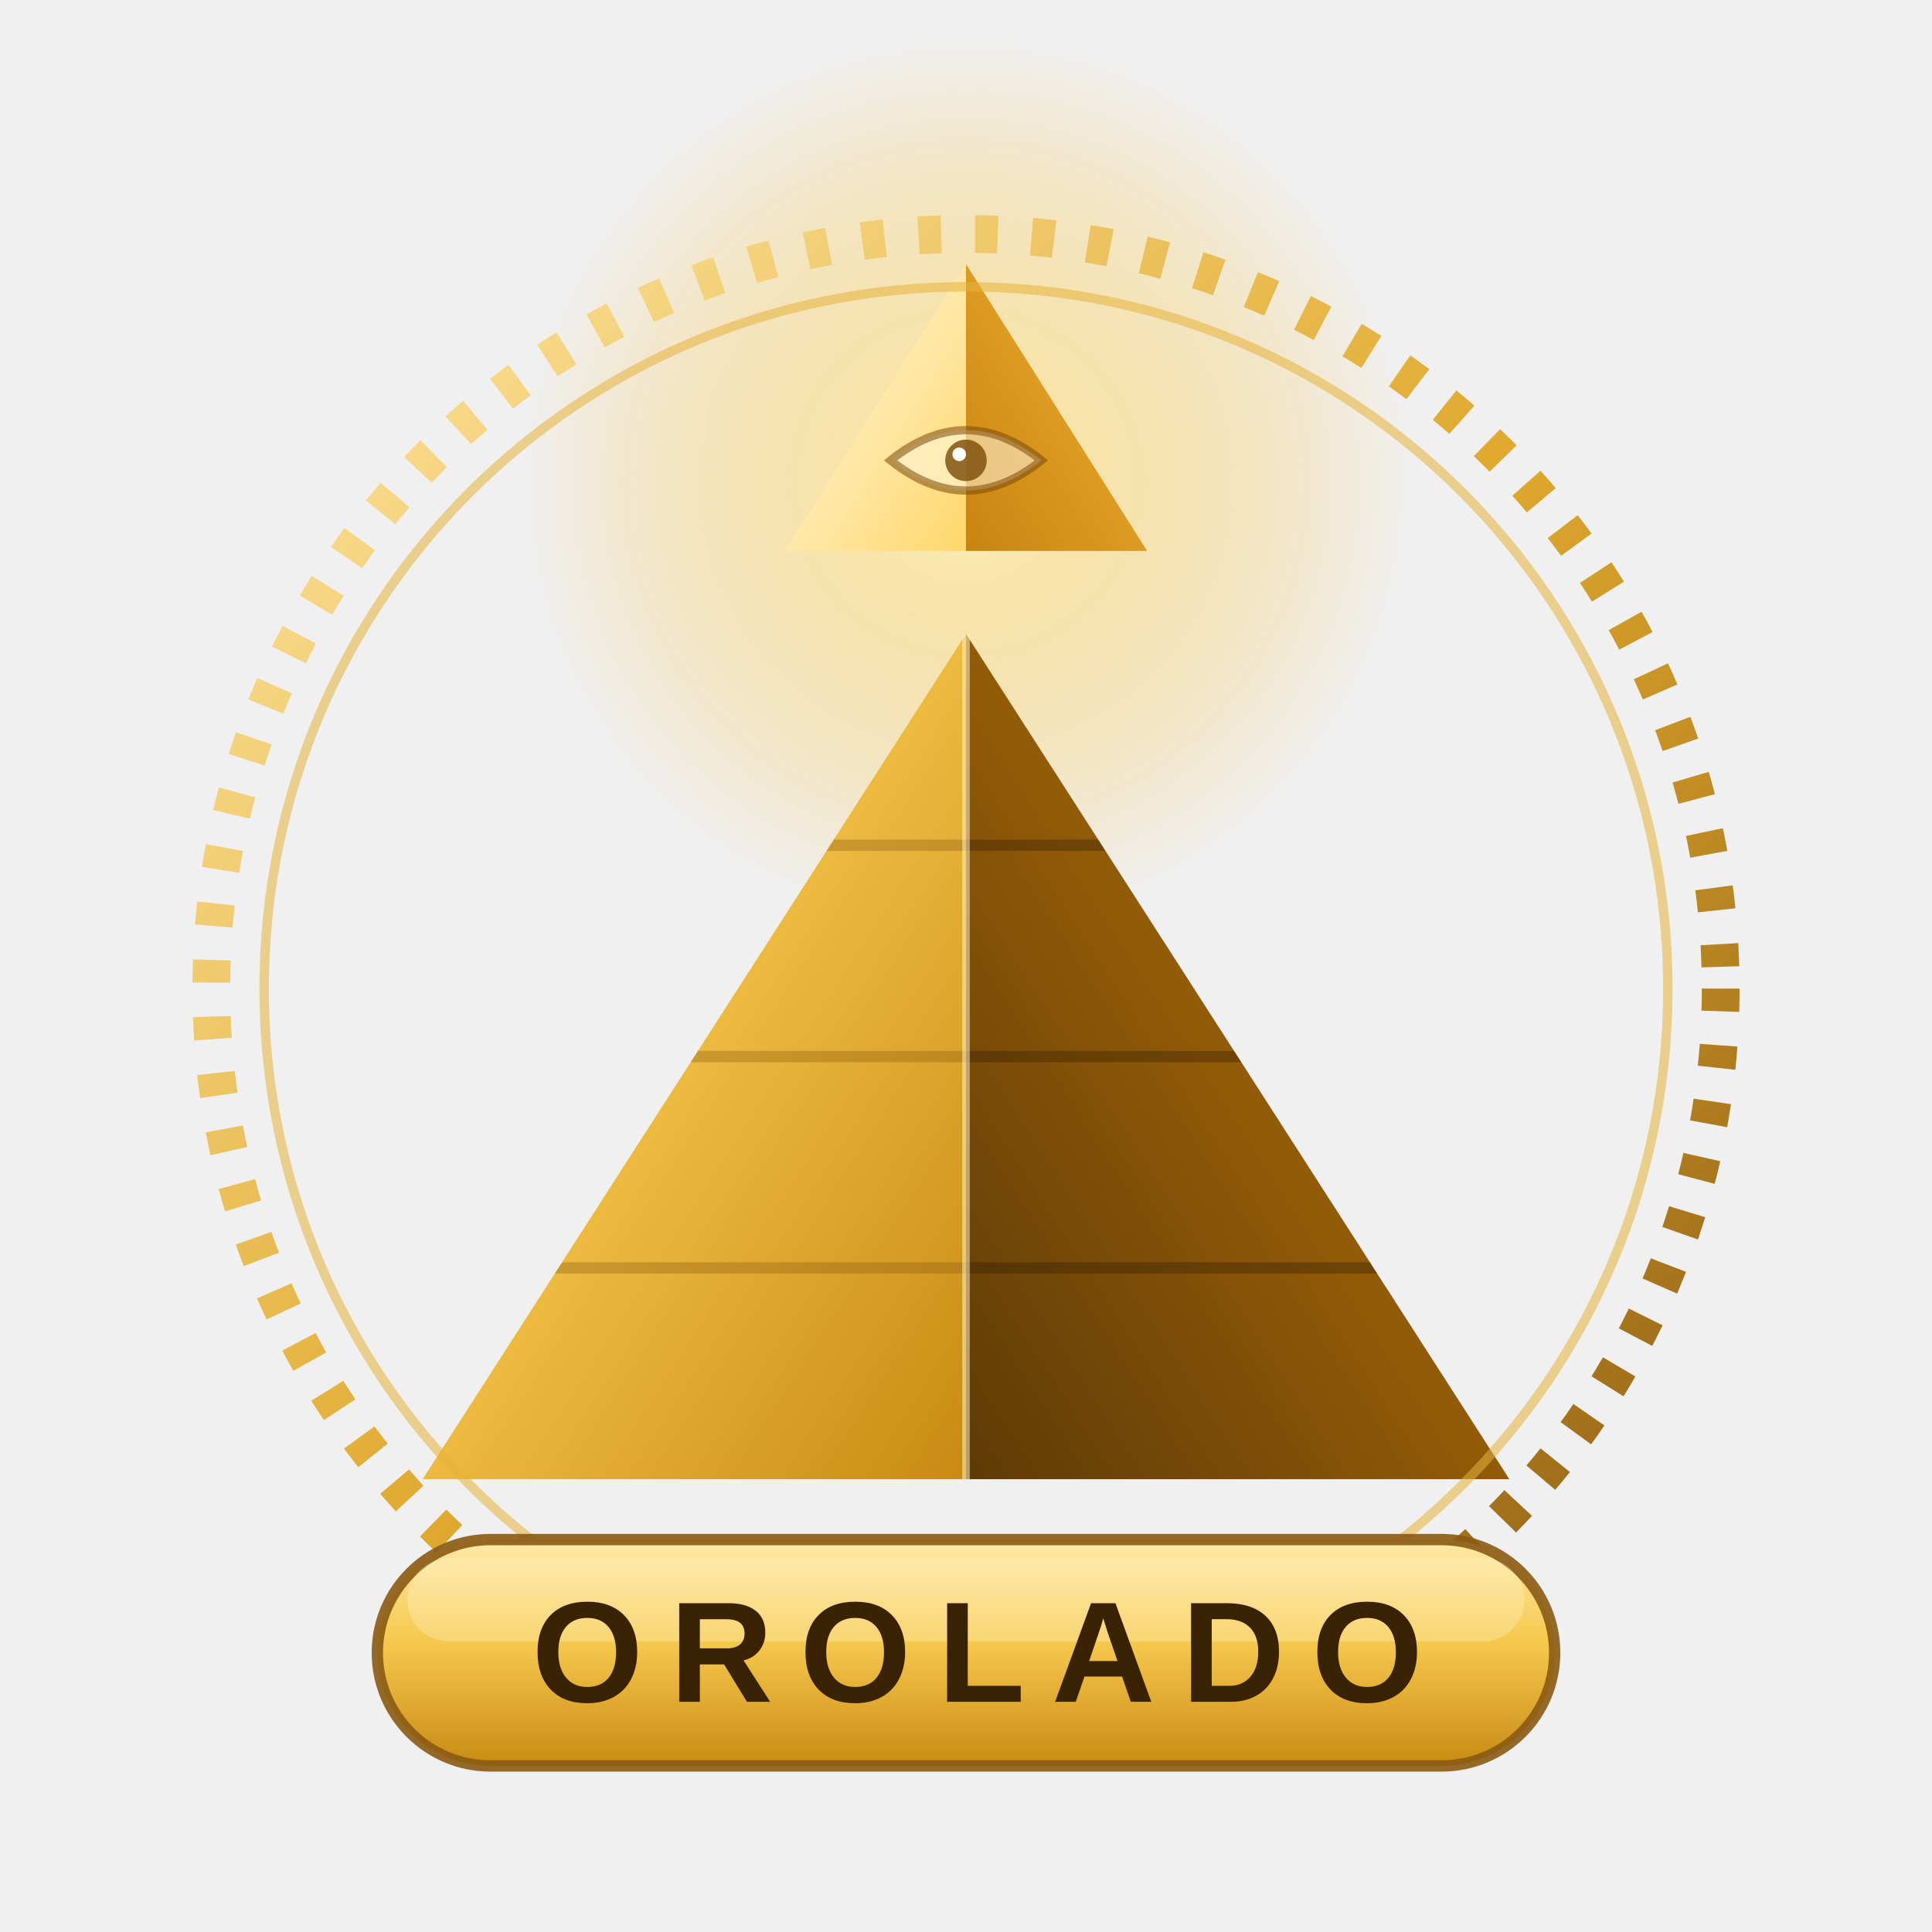
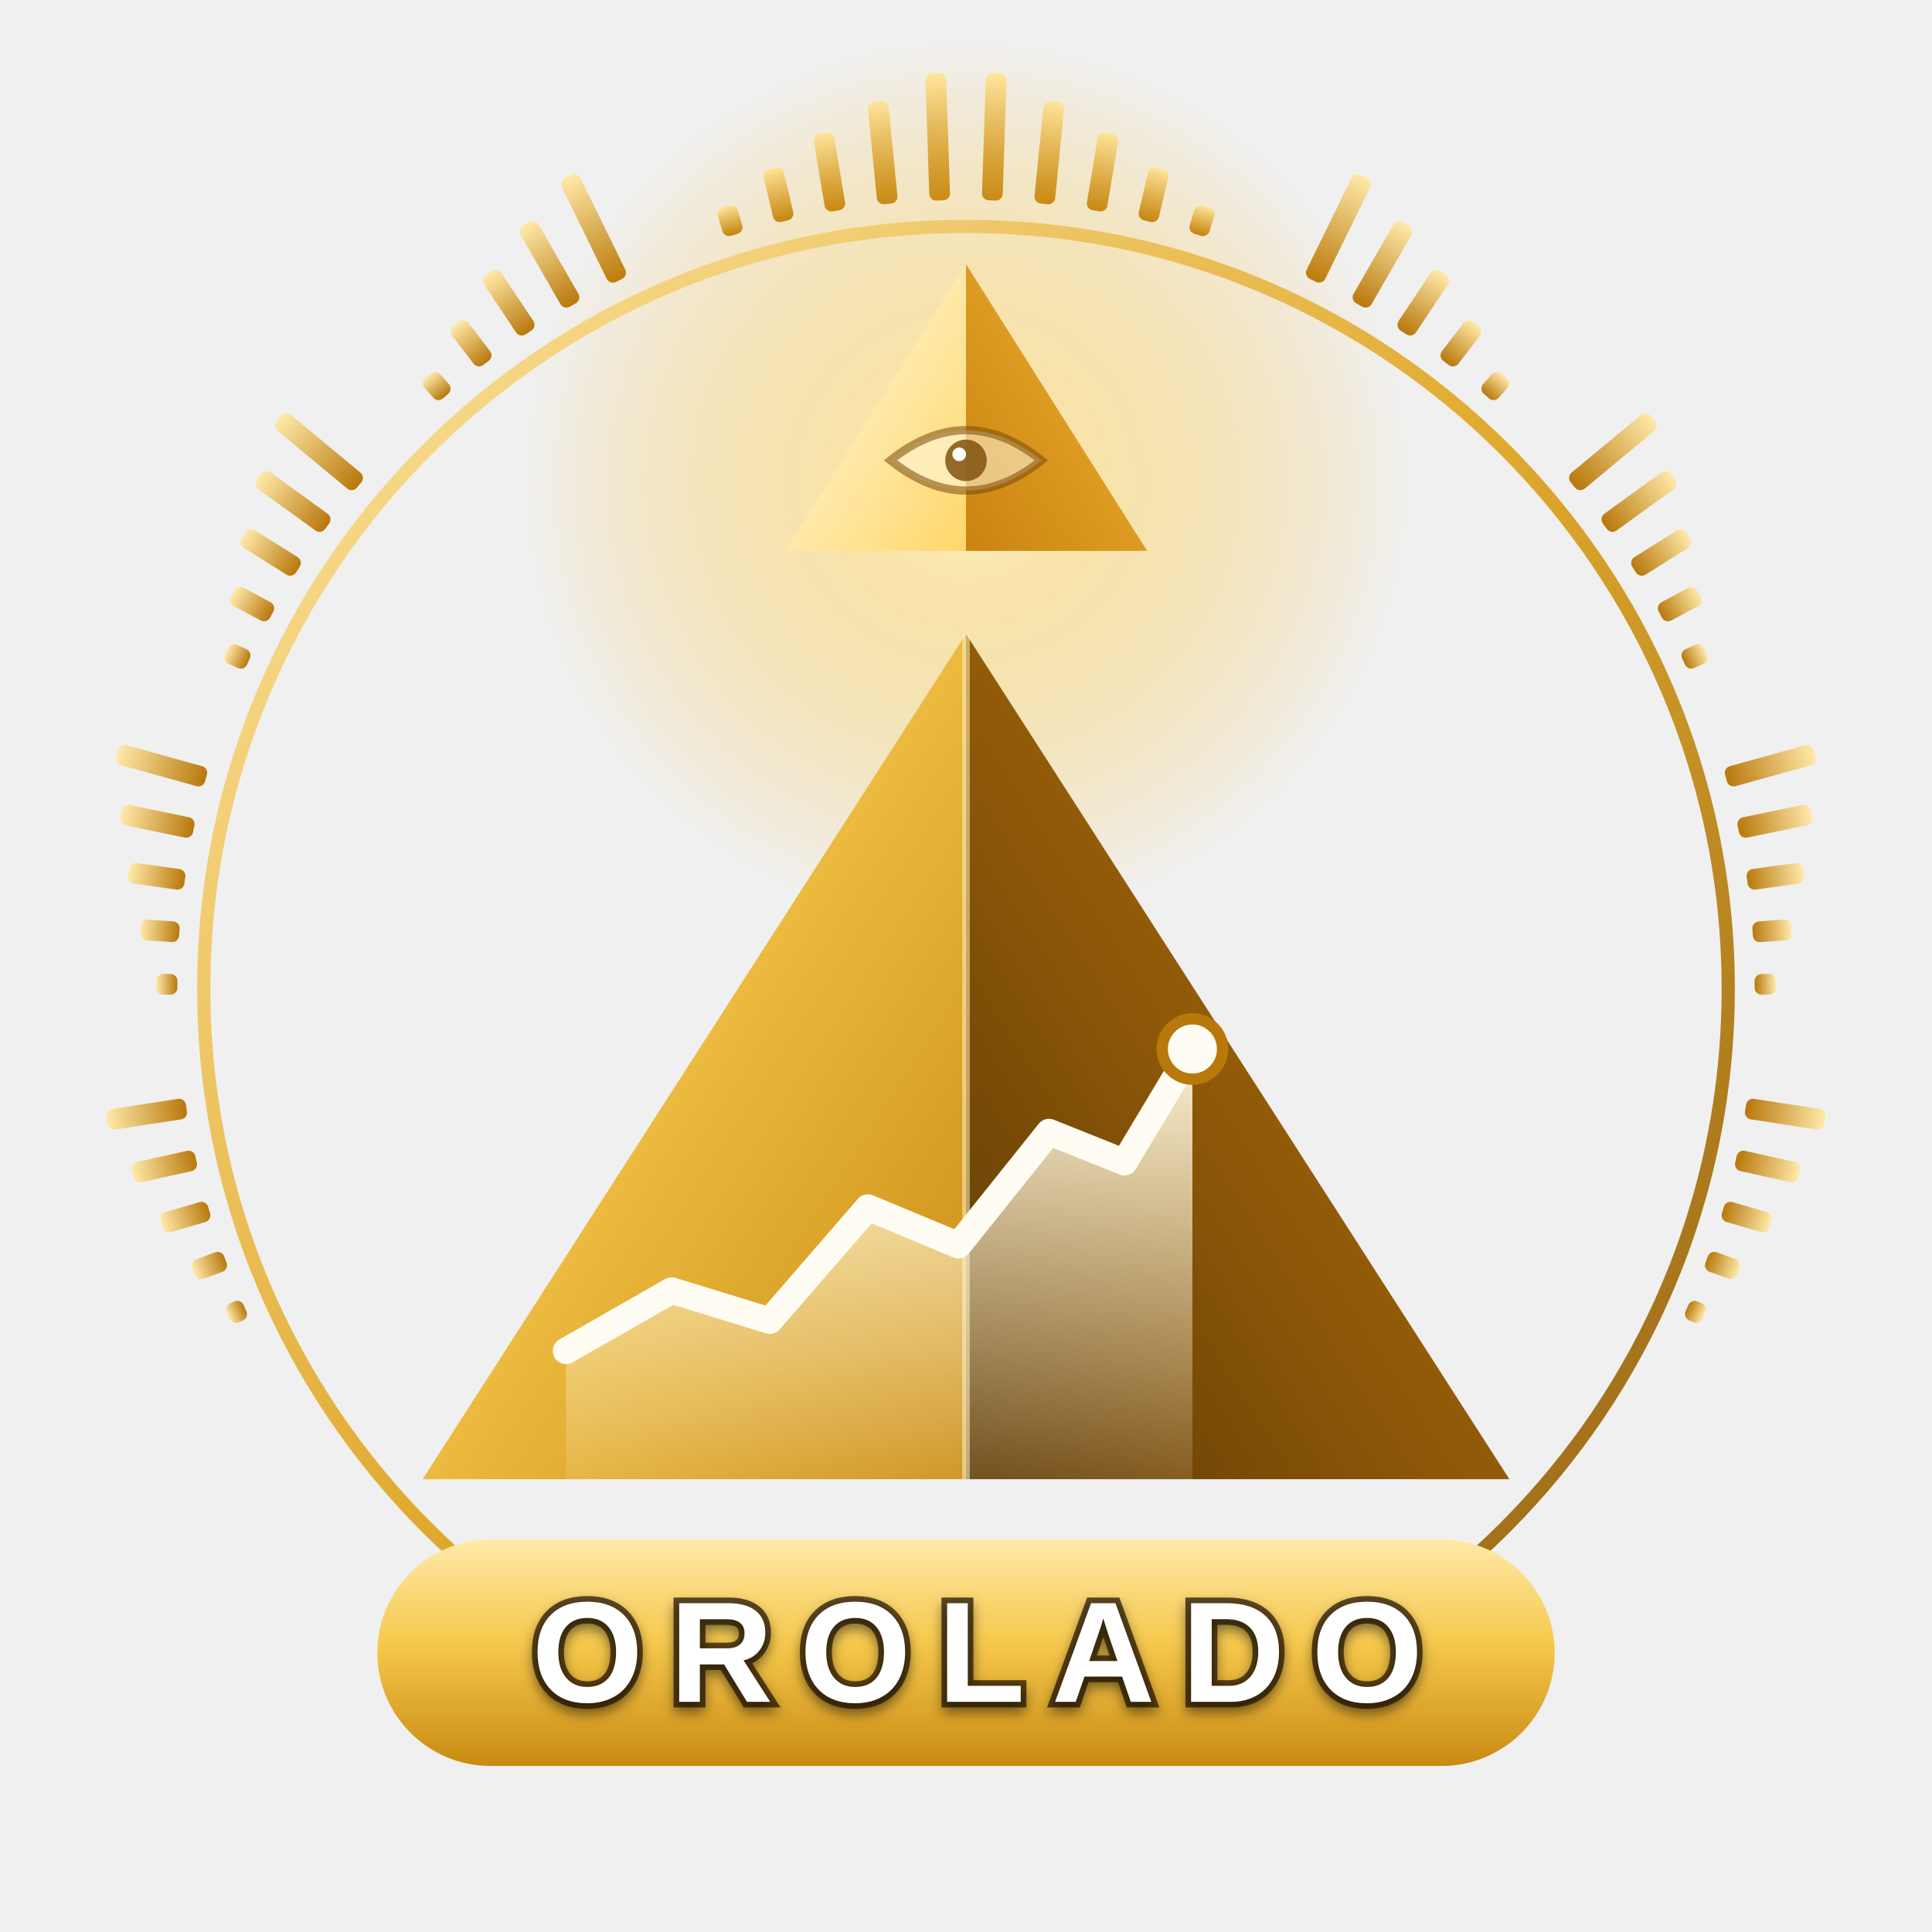
<svg xmlns="http://www.w3.org/2000/svg" viewBox="0 0 512 512">
  <defs>
    <radialGradient id="bgA" cx="50%" cy="38%" r="75%">
      <stop offset="0" stop-color="#1A2338" />
      <stop offset=".6" stop-color="#0E1424" />
      <stop offset="1" stop-color="#070B15" />
    </radialGradient>
    <linearGradient id="ringA" x1="0" y1="0" x2="1" y2="1">
      <stop offset="0" stop-color="#FFE9A8" />
      <stop offset=".5" stop-color="#E0A92E" />
      <stop offset="1" stop-color="#8A5A12" />
    </linearGradient>
    <linearGradient id="faceL" x1="0" y1="0" x2="1" y2="1">
      <stop offset="0" stop-color="#FFF1BF" />
      <stop offset=".35" stop-color="#F6C94D" />
      <stop offset="1" stop-color="#C98A12" />
    </linearGradient>
    <linearGradient id="faceR" x1="1" y1="0" x2="0" y2="1">
      <stop offset="0" stop-color="#B8780C" />
      <stop offset=".55" stop-color="#8E5808" />
      <stop offset="1" stop-color="#5E3A06" />
    </linearGradient>
    <linearGradient id="capL" x1="0" y1="0" x2="1" y2="1">
      <stop offset="0" stop-color="#FFFBEA" />
      <stop offset="1" stop-color="#FFD76A" />
    </linearGradient>
    <linearGradient id="capR" x1="1" y1="0" x2="0" y2="1">
      <stop offset="0" stop-color="#F2B233" />
      <stop offset="1" stop-color="#C98410" />
    </linearGradient>
    <radialGradient id="haloA" cx="50%" cy="50%" r="50%">
      <stop offset="0" stop-color="#FFF6D0" stop-opacity=".95" />
      <stop offset=".35" stop-color="#FFD35A" stop-opacity=".45" />
      <stop offset="1" stop-color="#FFB300" stop-opacity="0" />
    </radialGradient>
    <clipPath id="clipL">
      <path d="M256 168 L112 392 L256 392 Z" />
    </clipPath>
    <clipPath id="clipR">
      <path d="M256 168 L256 392 L400 392 Z" />
    </clipPath>
    <linearGradient id="banA" x1="0" y1="0" x2="0" y2="1">
      <stop offset="0" stop-color="#FFE9A8" />
      <stop offset=".45" stop-color="#F6C94D" />
      <stop offset="1" stop-color="#C98A12" />
    </linearGradient>
+     <linearGradient id="cO" x1="0" y1="0" x2="0" y2="1">
+       <stop offset="0" stop-color="#FFE9A8" />
+       <stop offset="1" stop-color="#B8780C" />
+     </linearGradient>
+     <linearGradient id="gold" x1="0" y1="0" x2="0" y2="1">
+       <stop offset="0" stop-color="#FFF1BF" />
+       <stop offset=".5" stop-color="#FCD34D" />
+       <stop offset="1" stop-color="#E0A92E" />
+     </linearGradient>
+     <linearGradient id="dgold" x1="0" y1="0" x2="0" y2="1">
+       <stop offset="0" stop-color="#C98A12" />
+       <stop offset="1" stop-color="#6B4207" />
+     </linearGradient>
+     <linearGradient id="area" x1="0" y1="0" x2="0" y2="1">
+       <stop offset="0" stop-color="#FFF8DD" stop-opacity=".95" />
+       <stop offset="1" stop-color="#FFF8DD" stop-opacity=".12" />
+     </linearGradient>
+     <clipPath id="pyr">
+       <path d="M256 168 L112 392 L400 392 Z" />
+     </clipPath>
+     <linearGradient id="tW" x1="0" y1="0" x2="1" y2="0">
+       <stop offset="0" stop-color="#FFE7A3" />
+       <stop offset=".42" stop-color="#FFFFFF" />
+       <stop offset=".58" stop-color="#FFF3C4" />
+       <stop offset="1" stop-color="#FFD46B" />
+     </linearGradient>
+     <filter id="tS" x="-10%" y="-40%" width="120%" height="180%">
+       <feDropShadow dx="0" dy="1.6" stdDeviation="1.6" flood-color="#000" flood-opacity=".55" />
+     </filter>
+     <filter id="tG" x="-10%" y="-40%" width="120%" height="180%">
+       <feDropShadow dx="0" dy="0" stdDeviation="3" flood-color="#FFFFFF" flood-opacity=".55" />
+       <feDropShadow dx="0" dy="1.5" stdDeviation="1.4" flood-color="#5E3A06" flood-opacity=".6" />
+     </filter>
  </defs>
+   <g transform="rotate(246.10 256 262)">
+     <rect x="253.25" y="48.1" width="5.5" height="4.9" rx="1.833" fill="url(#cO)" />
+   </g>
+   <g transform="rotate(249.90 256 262)">
+     <rect x="253.25" y="44.0" width="5.5" height="9.0" rx="1.833" fill="url(#cO)" />
+   </g>
+   <g transform="rotate(253.69 256 262)">
+     <rect x="253.25" y="39.9" width="5.5" height="13.1" rx="1.833" fill="url(#cO)" />
+   </g>
+   <g transform="rotate(257.49 256 262)">
+     <rect x="253.25" y="35.8" width="5.5" height="17.2" rx="1.833" fill="url(#cO)" />
+   </g>
+   <g transform="rotate(261.29 256 262)">
+     <rect x="253.25" y="31.7" width="5.5" height="21.3" rx="1.833" fill="url(#cO)" />
+   </g>
+   <g transform="rotate(270.31 256 262)">
+     <rect x="253.25" y="47.4" width="5.5" height="5.6" rx="1.833" fill="url(#cO)" />
+   </g>
+   <g transform="rotate(274.10 256 262)">
+     <rect x="253.25" y="42.7" width="5.5" height="10.3" rx="1.833" fill="url(#cO)" />
+   </g>
+   <g transform="rotate(277.90 256 262)">
+     <rect x="253.25" y="38.0" width="5.5" height="15.0" rx="1.833" fill="url(#cO)" />
+   </g>
+   <g transform="rotate(281.69 256 262)">
+     <rect x="253.25" y="33.3" width="5.5" height="19.7" rx="1.833" fill="url(#cO)" />
+   </g>
+   <g transform="rotate(285.49 256 262)">
+     <rect x="253.25" y="28.6" width="5.5" height="24.4" rx="1.833" fill="url(#cO)" />
+   </g>
+   <g transform="rotate(294.51 256 262)">
+     <rect x="253.25" y="46.6" width="5.5" height="6.4" rx="1.833" fill="url(#cO)" />
+   </g>
+   <g transform="rotate(298.31 256 262)">
+     <rect x="253.25" y="41.3" width="5.5" height="11.7" rx="1.833" fill="url(#cO)" />
+   </g>
+   <g transform="rotate(302.10 256 262)">
+     <rect x="253.25" y="36.0" width="5.5" height="17.0" rx="1.833" fill="url(#cO)" />
+   </g>
+   <g transform="rotate(305.90 256 262)">
+     <rect x="253.25" y="30.7" width="5.5" height="22.3" rx="1.833" fill="url(#cO)" />
+   </g>
+   <g transform="rotate(309.69 256 262)">
+     <rect x="253.25" y="25.4" width="5.5" height="27.6" rx="1.833" fill="url(#cO)" />
+   </g>
+   <g transform="rotate(318.71 256 262)">
+     <rect x="253.25" y="45.9" width="5.5" height="7.1" rx="1.833" fill="url(#cO)" />
+   </g>
+   <g transform="rotate(322.51 256 262)">
+     <rect x="253.25" y="40.0" width="5.5" height="13.0" rx="1.833" fill="url(#cO)" />
+   </g>
+   <g transform="rotate(326.31 256 262)">
+     <rect x="253.25" y="34.1" width="5.5" height="18.9" rx="1.833" fill="url(#cO)" />
+   </g>
+   <g transform="rotate(330.10 256 262)">
+     <rect x="253.25" y="28.2" width="5.5" height="24.8" rx="1.833" fill="url(#cO)" />
+   </g>
+   <g transform="rotate(333.90 256 262)">
+     <rect x="253.25" y="22.3" width="5.5" height="30.7" rx="1.833" fill="url(#cO)" />
+   </g>
+   <g transform="rotate(342.92 256 262)">
+     <rect x="253.25" y="45.2" width="5.5" height="7.8" rx="1.833" fill="url(#cO)" />
+   </g>
+   <g transform="rotate(346.71 256 262)">
+     <rect x="253.25" y="38.7" width="5.5" height="14.3" rx="1.833" fill="url(#cO)" />
+   </g>
+   <g transform="rotate(350.51 256 262)">
+     <rect x="253.25" y="32.2" width="5.5" height="20.8" rx="1.833" fill="url(#cO)" />
+   </g>
+   <g transform="rotate(354.31 256 262)">
+     <rect x="253.25" y="25.7" width="5.5" height="27.3" rx="1.833" fill="url(#cO)" />
+   </g>
+   <g transform="rotate(358.10 256 262)">
+     <rect x="253.25" y="19.2" width="5.5" height="33.8" rx="1.833" fill="url(#cO)" />
+   </g>
+   <g transform="rotate(113.90 256 262)">
+     <rect x="253.25" y="48.1" width="5.5" height="4.9" rx="1.833" fill="url(#cO)" />
+   </g>
+   <g transform="rotate(110.10 256 262)">
+     <rect x="253.25" y="44.0" width="5.5" height="9.0" rx="1.833" fill="url(#cO)" />
+   </g>
+   <g transform="rotate(106.31 256 262)">
+     <rect x="253.25" y="39.9" width="5.5" height="13.1" rx="1.833" fill="url(#cO)" />
+   </g>
+   <g transform="rotate(102.51 256 262)">
+     <rect x="253.25" y="35.8" width="5.5" height="17.2" rx="1.833" fill="url(#cO)" />
+   </g>
+   <g transform="rotate(98.71 256 262)">
+     <rect x="253.25" y="31.7" width="5.5" height="21.3" rx="1.833" fill="url(#cO)" />
+   </g>
+   <g transform="rotate(89.69 256 262)">
+     <rect x="253.25" y="47.4" width="5.5" height="5.6" rx="1.833" fill="url(#cO)" />
+   </g>
+   <g transform="rotate(85.90 256 262)">
+     <rect x="253.25" y="42.7" width="5.5" height="10.3" rx="1.833" fill="url(#cO)" />
+   </g>
+   <g transform="rotate(82.10 256 262)">
+     <rect x="253.25" y="38.0" width="5.5" height="15.0" rx="1.833" fill="url(#cO)" />
+   </g>
+   <g transform="rotate(78.31 256 262)">
+     <rect x="253.25" y="33.3" width="5.5" height="19.7" rx="1.833" fill="url(#cO)" />
+   </g>
+   <g transform="rotate(74.51 256 262)">
+     <rect x="253.25" y="28.6" width="5.5" height="24.4" rx="1.833" fill="url(#cO)" />
+   </g>
+   <g transform="rotate(65.49 256 262)">
+     <rect x="253.25" y="46.6" width="5.5" height="6.4" rx="1.833" fill="url(#cO)" />
+   </g>
+   <g transform="rotate(61.69 256 262)">
+     <rect x="253.25" y="41.3" width="5.5" height="11.7" rx="1.833" fill="url(#cO)" />
+   </g>
+   <g transform="rotate(57.90 256 262)">
+     <rect x="253.25" y="36.0" width="5.5" height="17.0" rx="1.833" fill="url(#cO)" />
+   </g>
+   <g transform="rotate(54.10 256 262)">
+     <rect x="253.25" y="30.7" width="5.5" height="22.3" rx="1.833" fill="url(#cO)" />
+   </g>
+   <g transform="rotate(50.31 256 262)">
+     <rect x="253.25" y="25.4" width="5.5" height="27.6" rx="1.833" fill="url(#cO)" />
+   </g>
+   <g transform="rotate(41.29 256 262)">
+     <rect x="253.25" y="45.9" width="5.5" height="7.1" rx="1.833" fill="url(#cO)" />
+   </g>
+   <g transform="rotate(37.49 256 262)">
+     <rect x="253.25" y="40.0" width="5.5" height="13.0" rx="1.833" fill="url(#cO)" />
+   </g>
+   <g transform="rotate(33.69 256 262)">
+     <rect x="253.25" y="34.1" width="5.5" height="18.9" rx="1.833" fill="url(#cO)" />
+   </g>
+   <g transform="rotate(29.90 256 262)">
+     <rect x="253.25" y="28.2" width="5.5" height="24.8" rx="1.833" fill="url(#cO)" />
+   </g>
+   <g transform="rotate(26.10 256 262)">
+     <rect x="253.25" y="22.3" width="5.5" height="30.7" rx="1.833" fill="url(#cO)" />
+   </g>
+   <g transform="rotate(17.08 256 262)">
+     <rect x="253.25" y="45.2" width="5.5" height="7.8" rx="1.833" fill="url(#cO)" />
+   </g>
+   <g transform="rotate(13.29 256 262)">
+     <rect x="253.25" y="38.7" width="5.5" height="14.3" rx="1.833" fill="url(#cO)" />
+   </g>
+   <g transform="rotate(9.49 256 262)">
+     <rect x="253.25" y="32.2" width="5.5" height="20.8" rx="1.833" fill="url(#cO)" />
+   </g>
+   <g transform="rotate(5.69 256 262)">
+     <rect x="253.25" y="25.7" width="5.5" height="27.3" rx="1.833" fill="url(#cO)" />
+   </g>
+   <g transform="rotate(1.90 256 262)">
+     <rect x="253.25" y="19.2" width="5.5" height="33.8" rx="1.833" fill="url(#cO)" />
+   </g>
  <circle cx="256" cy="128" r="118" fill="url(#haloA)" />
  <path d="M256 168 L112 392 L256 392 Z" fill="url(#faceL)" />
  <path d="M256 168 L256 392 L400 392 Z" fill="url(#faceR)" />
-   <g clip-path="url(#clipL)" stroke="#8A5A10" stroke-opacity=".35" stroke-width="3">
-     <path d="M100 224 H260 M100 280 H260 M100 336 H260" />
-   </g>
-   <g clip-path="url(#clipR)" stroke="#2E1C03" stroke-opacity=".35" stroke-width="3">
-     <path d="M252 224 H412 M252 280 H412 M252 336 H412" />
-   </g>
  <path d="M256 168 L256 392" stroke="#FFF1BF" stroke-opacity=".55" stroke-width="2" />
  <path d="M256 70 L208 146 L256 146 Z" fill="url(#capL)" />
  <path d="M256 70 L256 146 L304 146 Z" fill="url(#capR)" />
  <path d="M236 122 Q256 106 276 122 Q256 138 236 122 Z" fill="#FFF8DD" fill-opacity=".55" stroke="#7A4A06" stroke-opacity=".55" stroke-width="2.2" />
  <circle cx="256" cy="122" r="5.5" fill="#7A4A06" fill-opacity=".8" />
  <circle cx="254.2" cy="120.4" r="1.8" fill="#FFFFFF" />
-   <circle cx="256" cy="262" r="200" fill="none" stroke="url(#ringA)" stroke-width="10" stroke-dasharray="6 9" />
-   <circle cx="256" cy="262" r="186" fill="none" stroke="#E6B23A" stroke-opacity=".55" stroke-width="2.5" />
-   <rect x="100" y="408" width="312" height="60" rx="30" fill="url(#banA)" stroke="#8A5A12" stroke-opacity=".9" stroke-width="3" />
-   <rect x="108" y="413" width="296" height="22" rx="11" fill="#FFF6D6" fill-opacity=".28" />
-   <text x="259" y="451" font-family="Arial, Helvetica, sans-serif" font-weight="900" font-size="38" letter-spacing="7" fill="#3A2205" text-anchor="middle" text-rendering="geometricPrecision">OROLADO</text>
+   <g clip-path="url(#pyr)">
+     <path d="M150 358 L178 342 L204 350 L230 320 L254 330 L278 300 L298 308 L316 278 L316 392 L150 392 Z" fill="url(#area)" />
+   </g>
+   <path d="M150 358 L178 342 L204 350 L230 320 L254 330 L278 300 L298 308 L316 278" fill="none" stroke="#FFFDF3" stroke-width="7" stroke-linecap="round" stroke-linejoin="round" />
+   <circle cx="316" cy="278" r="8" fill="#FFFDF3" stroke="#B8780C" stroke-width="3" />
+   <circle cx="256" cy="262" r="202" fill="none" stroke="url(#ringA)" stroke-width="3.5" />
+   <rect x="100" y="408" width="312" height="60" rx="30" fill="url(#banA)" />
+   <text x="259" y="451" font-family="Arial, Helvetica, sans-serif" font-weight="900" font-size="38" letter-spacing="7" fill="#FFFFFF" stroke="#1F1306" stroke-opacity=".7" stroke-width="3" paint-order="stroke" filter="url(#tS)" text-anchor="middle">OROLADO</text>
  <path d="M104 398 H408" stroke="url(#ringA)" stroke-width="6" stroke-linecap="round" opacity=".9" />
</svg>
